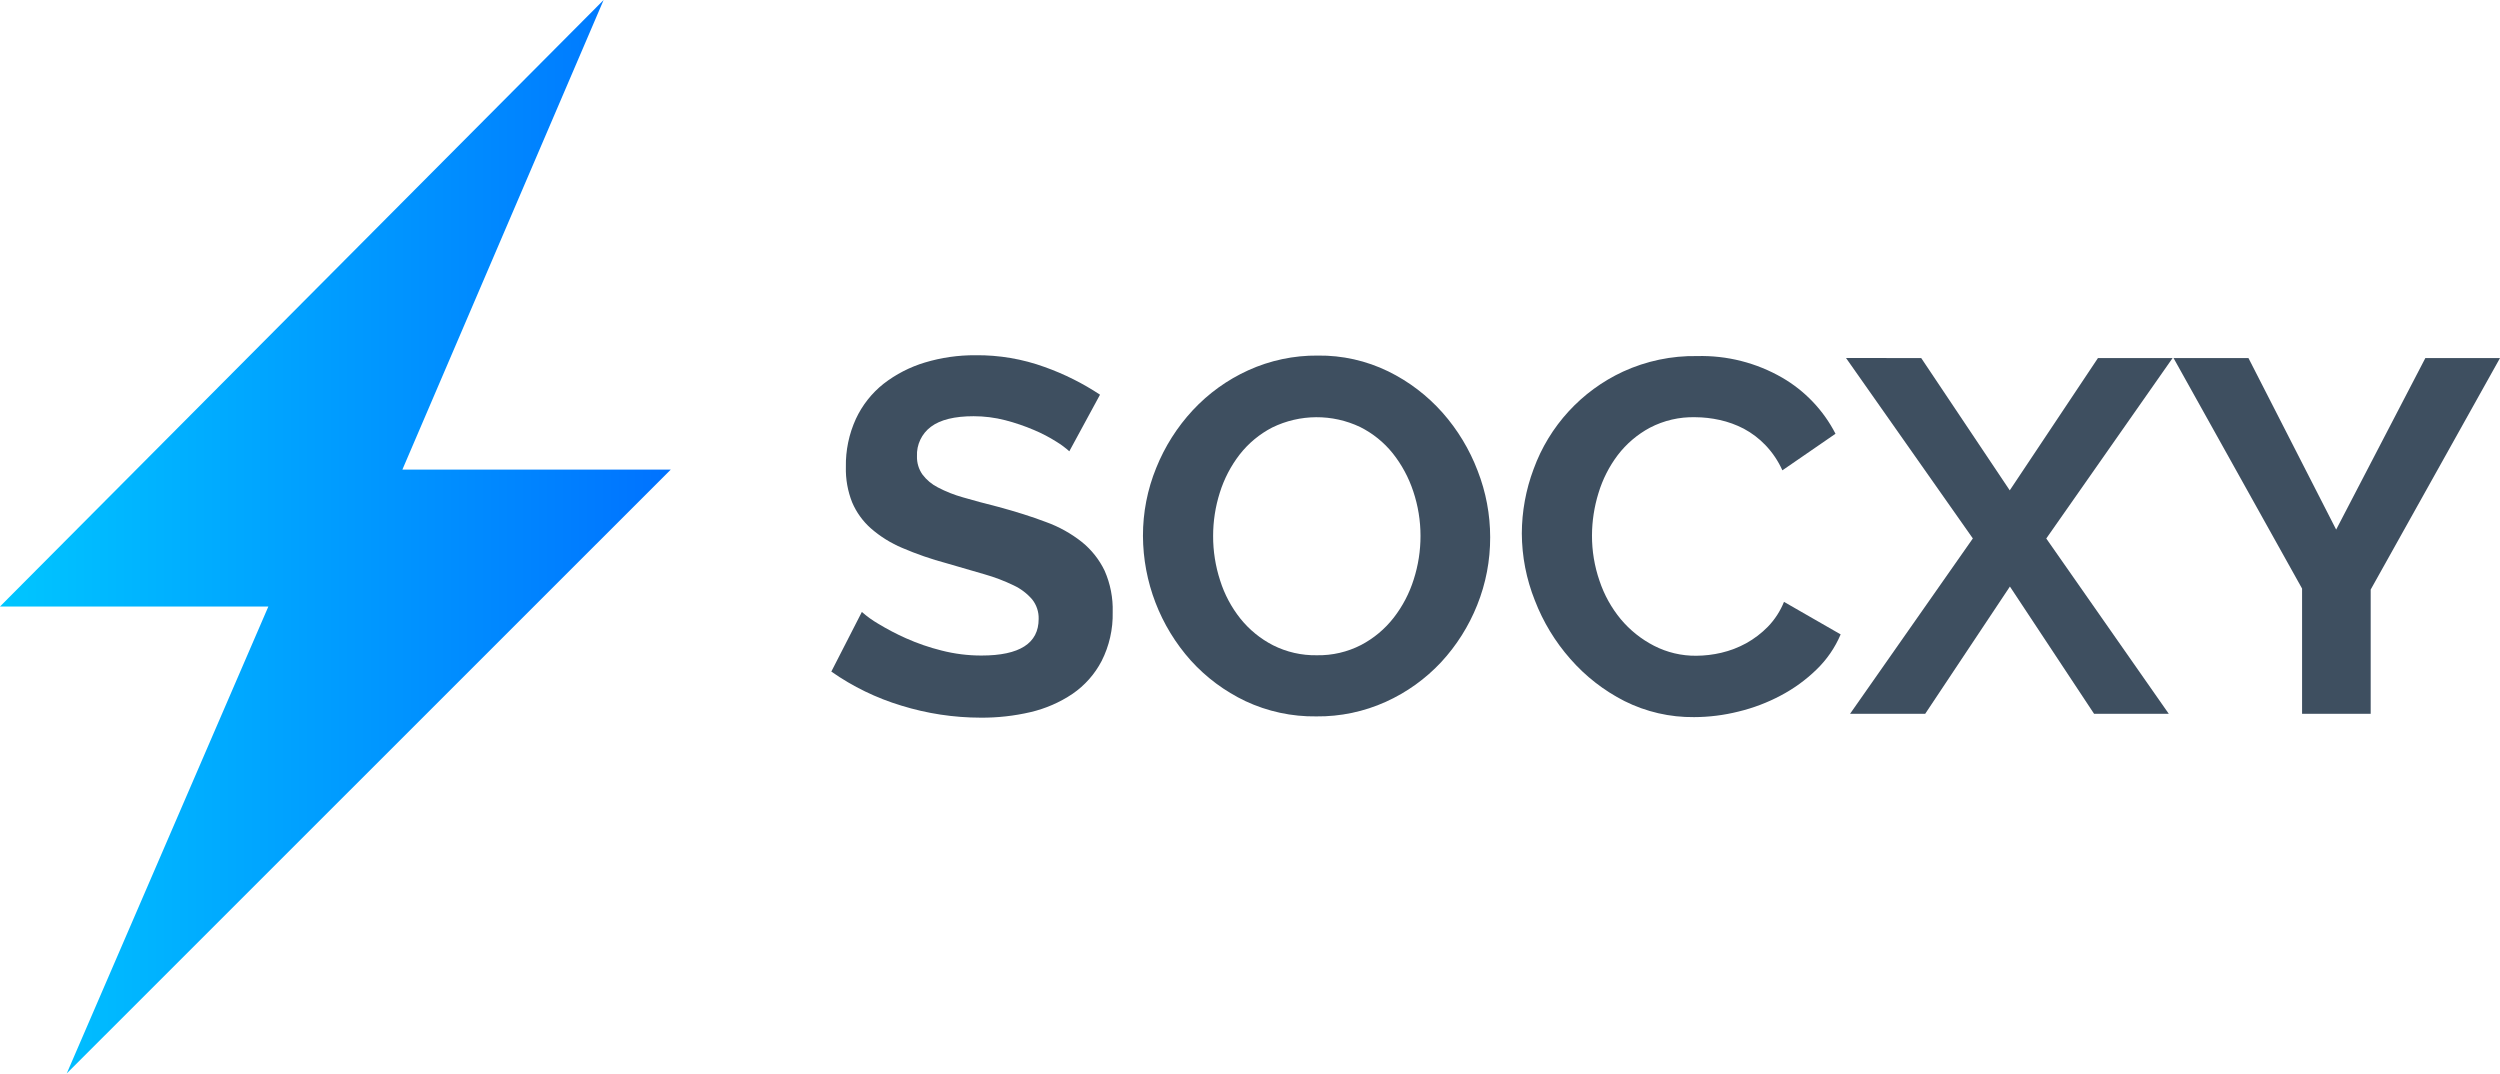
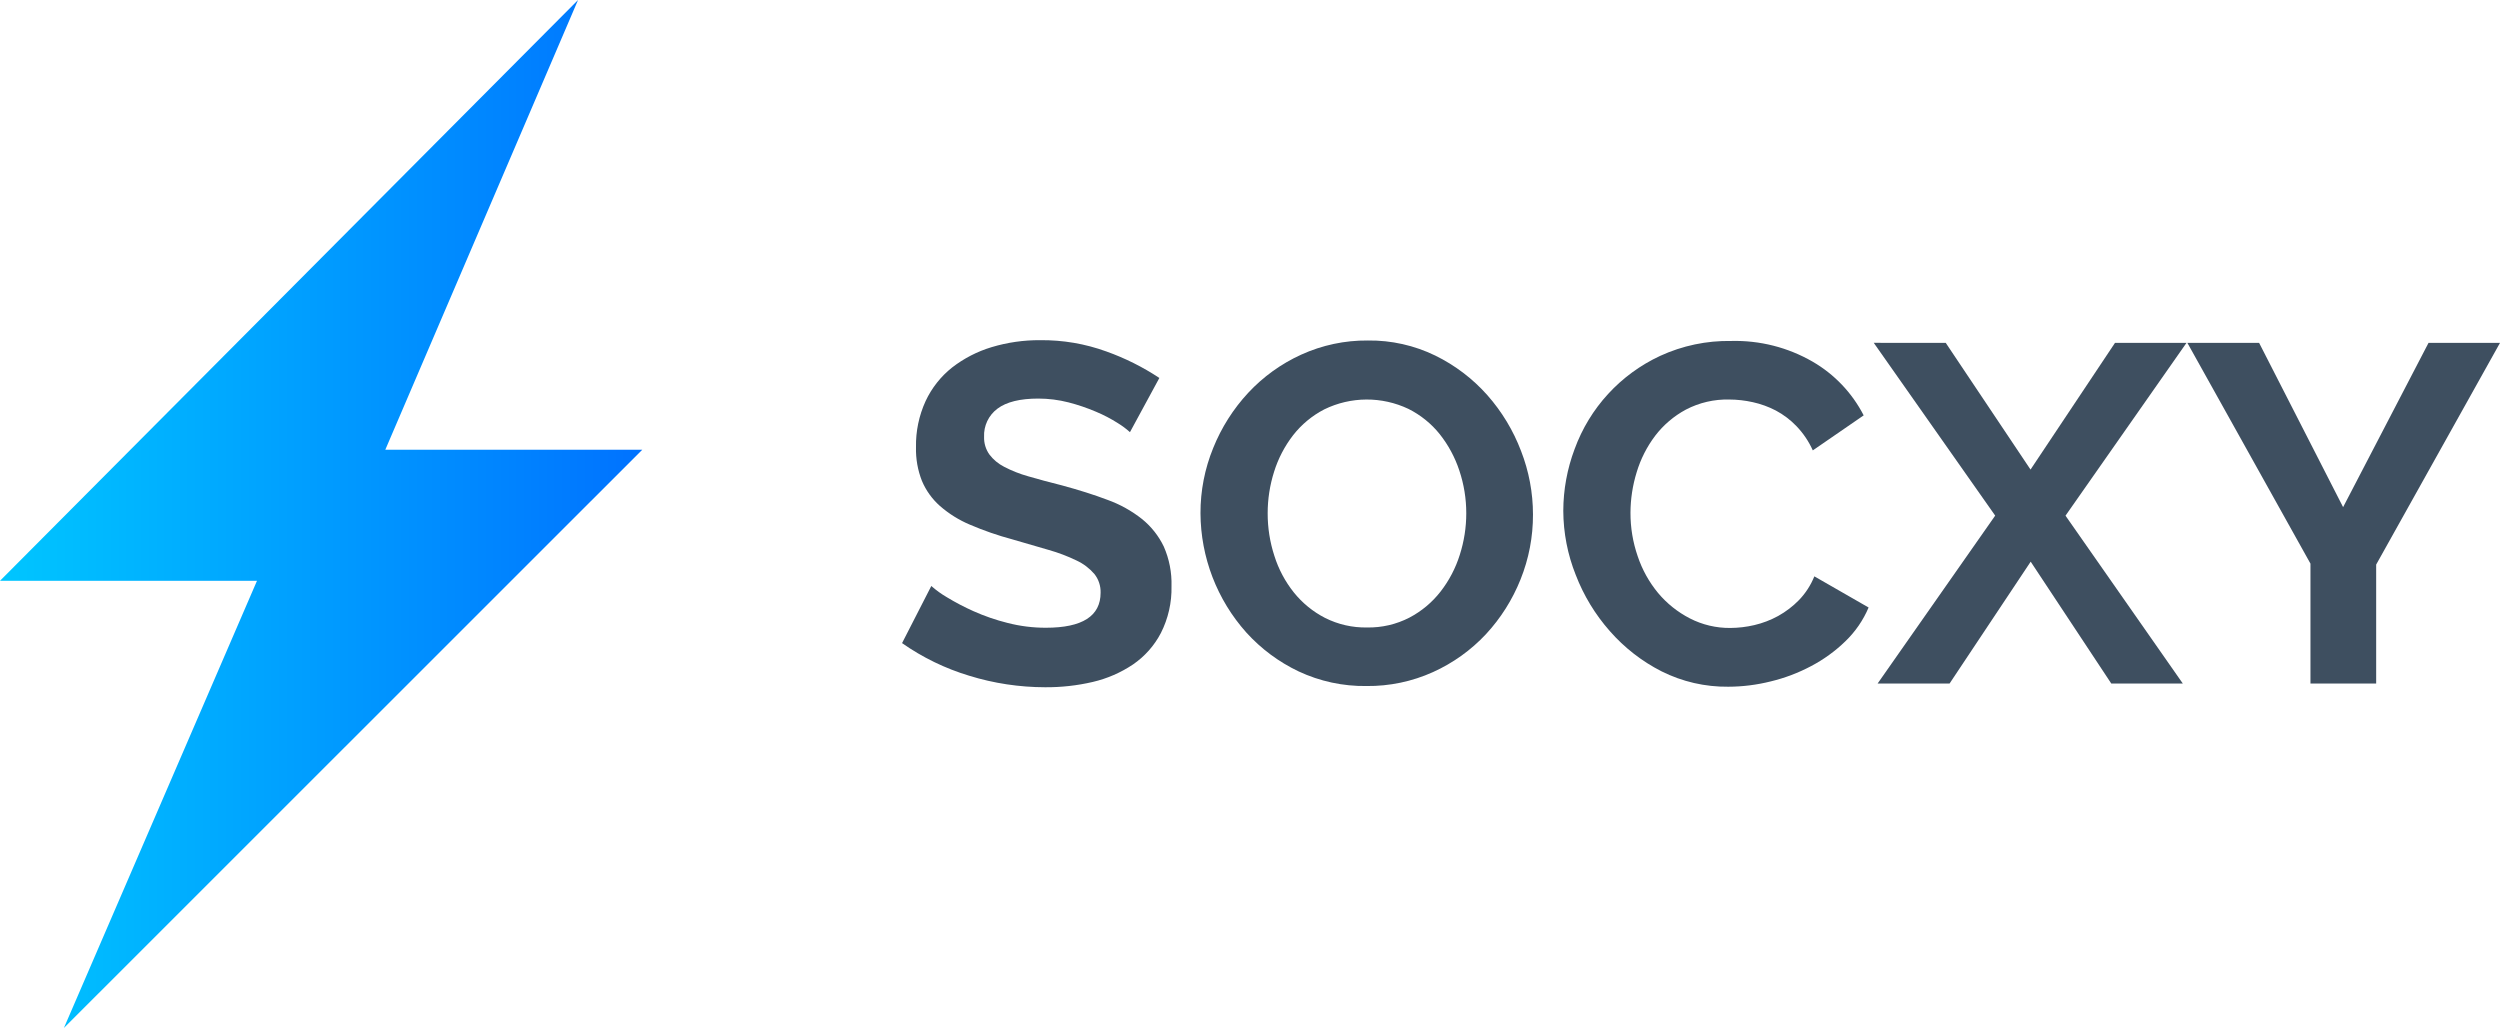
- <svg xmlns="http://www.w3.org/2000/svg" id="Camada_1" data-name="Camada 1" viewBox="0 0 451.81 194">
+ <svg xmlns="http://www.w3.org/2000/svg" id="Camada_1" data-name="Camada 1" viewBox="0 0 471.81 194">
  <defs>
    <style>.cls-1{fill-rule:evenodd;fill:url(#Gradiente_sem_nome_2);}.cls-2{fill:#3e4f60;}</style>
    <linearGradient id="Gradiente_sem_nome_2" x1="893.72" y1="-464.71" x2="1014.94" y2="-464.71" gradientTransform="translate(-202.53 1004.71)" gradientUnits="userSpaceOnUse">
      <stop offset="0" stop-color="#00c6ff" />
      <stop offset="1" stop-color="#0072ff" />
    </linearGradient>
  </defs>
  <path class="cls-1" d="M812.41,527.87h-48.5L800.28,443,691.19,552.61h48.5L703.25,637Z" transform="translate(-691.19 -443)" />
-   <path class="cls-2" d="M884.44,524.56a15.57,15.57,0,0,0-2.31-1.72,27.34,27.34,0,0,0-4.08-2.13,36.42,36.42,0,0,0-5.2-1.77,23,23,0,0,0-5.71-.72q-5.16,0-7.7,1.9a6.29,6.29,0,0,0-2.53,5.34,5.45,5.45,0,0,0,1,3.31,8.05,8.05,0,0,0,2.76,2.31,23.35,23.35,0,0,0,4.57,1.81c1.84.54,4,1.12,6.39,1.72,3.14.85,6,1.75,8.56,2.72a23.08,23.08,0,0,1,6.52,3.62,15.06,15.06,0,0,1,4.12,5.21,17.33,17.33,0,0,1,1.45,7.47,18.6,18.6,0,0,1-2,8.83,16.36,16.36,0,0,1-5.25,5.93,23,23,0,0,1-7.61,3.31,38.4,38.4,0,0,1-9,1,48.7,48.7,0,0,1-14.31-2.17,44.33,44.33,0,0,1-12.68-6.16l5.52-10.78a18.28,18.28,0,0,0,2.95,2.13,45.18,45.18,0,0,0,5,2.62,38.74,38.74,0,0,0,6.43,2.22,28.81,28.81,0,0,0,7.25.91q10.32,0,10.32-6.61a5.42,5.42,0,0,0-1.17-3.53,10,10,0,0,0-3.35-2.54,32.39,32.39,0,0,0-5.26-2q-3.07-.92-6.88-2a58.92,58.92,0,0,1-8-2.77,21,21,0,0,1-5.66-3.53,13.18,13.18,0,0,1-3.39-4.71,16.21,16.21,0,0,1-1.13-6.38,20,20,0,0,1,1.81-8.7,17.56,17.56,0,0,1,5-6.34,23,23,0,0,1,7.48-3.85,31,31,0,0,1,9.14-1.31,35.46,35.46,0,0,1,12.5,2.13,46.36,46.36,0,0,1,10,5Z" transform="translate(-691.19 -443)" />
-   <path class="cls-2" d="M929.09,572.47a29.24,29.24,0,0,1-12.82-2.76,31.67,31.67,0,0,1-9.87-7.34,34,34,0,0,1-8.65-22.51,32.29,32.29,0,0,1,2.4-12.31,33.91,33.91,0,0,1,6.61-10.42,31.48,31.48,0,0,1,10-7.2,29.71,29.71,0,0,1,12.59-2.67,28.22,28.22,0,0,1,12.72,2.85,31.9,31.9,0,0,1,9.83,7.48,34.27,34.27,0,0,1,6.34,10.5,33.07,33.07,0,0,1,2.26,12,32.55,32.55,0,0,1-2.35,12.27,33.5,33.5,0,0,1-6.52,10.32,31.33,31.33,0,0,1-10,7.16A29.7,29.7,0,0,1,929.09,572.47Zm-18.66-32.61a25.69,25.69,0,0,0,1.27,8.06,21.3,21.3,0,0,0,3.67,6.89,18.22,18.22,0,0,0,5.88,4.8,16.94,16.94,0,0,0,7.93,1.81,16.76,16.76,0,0,0,8-1.86,18.13,18.13,0,0,0,5.89-4.93,22,22,0,0,0,3.62-6.93,25.62,25.62,0,0,0,1.22-7.84,25.25,25.25,0,0,0-1.31-8.06,22.34,22.34,0,0,0-3.71-6.88,17.71,17.71,0,0,0-5.89-4.75,18.3,18.3,0,0,0-15.89.09,17.89,17.89,0,0,0-5.89,4.89,22,22,0,0,0-3.58,6.88A25.91,25.91,0,0,0,910.43,539.86Z" transform="translate(-691.19 -443)" />
-   <path class="cls-2" d="M966.22,539.41a33.34,33.34,0,0,1,2.13-11.64,31.16,31.16,0,0,1,16.16-17.61,30.8,30.8,0,0,1,13.4-2.81,29.22,29.22,0,0,1,15.36,3.9,24.81,24.81,0,0,1,9.64,10.14l-9.6,6.61a16.14,16.14,0,0,0-3.08-4.57,15.51,15.51,0,0,0-3.89-2.95,17.6,17.6,0,0,0-4.35-1.58,20.77,20.77,0,0,0-4.44-.5,16.8,16.8,0,0,0-8.19,1.9,18.06,18.06,0,0,0-5.8,4.94,21.89,21.89,0,0,0-3.49,6.88,26.23,26.23,0,0,0-1.17,7.65,24.88,24.88,0,0,0,1.36,8.2,21.64,21.64,0,0,0,3.84,6.93,19.38,19.38,0,0,0,6,4.8,16.32,16.32,0,0,0,7.65,1.81,20.26,20.26,0,0,0,4.53-.54,17.74,17.74,0,0,0,4.49-1.72,17.07,17.07,0,0,0,3.93-3,13.91,13.91,0,0,0,2.9-4.48l10.24,5.88a19.24,19.24,0,0,1-4.4,6.39,27.9,27.9,0,0,1-6.43,4.66,32.42,32.42,0,0,1-7.65,2.9,33.21,33.21,0,0,1-8,1,27.44,27.44,0,0,1-12.59-2.9A32.66,32.66,0,0,1,975,562.1a35,35,0,0,1-6.43-10.6A33,33,0,0,1,966.22,539.41Z" transform="translate(-691.19 -443)" />
-   <path class="cls-2" d="M1038.4,507.71l16,23.91,15.94-23.91h13.49L1061,540.32,1083.14,572h-13.5l-15.21-23-15.31,23h-13.58l22.19-31.69-22.92-32.61Z" transform="translate(-691.19 -443)" />
-   <path class="cls-2" d="M1097.54,507.71l15.85,31,16.12-31H1143l-23.37,41.84V572h-12.4V549.37L1084,507.71Z" transform="translate(-691.19 -443)" />
+   <path class="cls-2" d="M904.44,524.56a15.57,15.57,0,0,0-2.31-1.72,27.34,27.34,0,0,0-4.08-2.13,36.42,36.42,0,0,0-5.2-1.77,23,23,0,0,0-5.71-.72q-5.16,0-7.7,1.9a6.29,6.29,0,0,0-2.53,5.34,5.45,5.45,0,0,0,1,3.31,8.05,8.05,0,0,0,2.76,2.31,23.35,23.35,0,0,0,4.57,1.81c1.84.54,4,1.12,6.39,1.72,3.14.85,6,1.75,8.56,2.72a23.08,23.08,0,0,1,6.52,3.62,15.06,15.06,0,0,1,4.12,5.21,17.33,17.33,0,0,1,1.45,7.47,18.6,18.6,0,0,1-2,8.83,16.36,16.36,0,0,1-5.25,5.93,23,23,0,0,1-7.61,3.31,38.4,38.4,0,0,1-9,1,48.7,48.7,0,0,1-14.31-2.17,44.33,44.33,0,0,1-12.68-6.16l5.52-10.78a18.28,18.28,0,0,0,2.95,2.13,45.18,45.18,0,0,0,5,2.62,38.74,38.74,0,0,0,6.43,2.22,28.81,28.81,0,0,0,7.25.91q10.32,0,10.32-6.61a5.42,5.42,0,0,0-1.17-3.53,10,10,0,0,0-3.35-2.54,32.39,32.39,0,0,0-5.26-2q-3.07-.92-6.88-2a58.92,58.92,0,0,1-8-2.77,21,21,0,0,1-5.66-3.53,13.18,13.18,0,0,1-3.39-4.71,16.21,16.21,0,0,1-1.13-6.38,20,20,0,0,1,1.81-8.7,17.56,17.56,0,0,1,5-6.34,23,23,0,0,1,7.48-3.85,31,31,0,0,1,9.14-1.31,35.46,35.46,0,0,1,12.5,2.13,46.36,46.36,0,0,1,10,5Z" transform="translate(-691.19 -443)" />
+   <path class="cls-2" d="M949.09,572.47a29.24,29.24,0,0,1-12.82-2.76,31.67,31.67,0,0,1-9.87-7.34,34,34,0,0,1-8.65-22.51,32.29,32.29,0,0,1,2.4-12.31,33.91,33.91,0,0,1,6.61-10.42,31.48,31.48,0,0,1,10-7.2,29.71,29.71,0,0,1,12.59-2.67,28.22,28.22,0,0,1,12.72,2.85,31.9,31.9,0,0,1,9.83,7.48,34.27,34.27,0,0,1,6.34,10.5,33.07,33.07,0,0,1,2.26,12,32.55,32.55,0,0,1-2.35,12.27,33.5,33.5,0,0,1-6.52,10.32,31.33,31.33,0,0,1-10,7.16A29.7,29.7,0,0,1,949.09,572.47Zm-18.66-32.61a25.69,25.69,0,0,0,1.27,8.06,21.3,21.3,0,0,0,3.67,6.89,18.22,18.22,0,0,0,5.88,4.8,16.94,16.94,0,0,0,7.93,1.81,16.76,16.76,0,0,0,8-1.86,18.13,18.13,0,0,0,5.89-4.93,22,22,0,0,0,3.62-6.93,25.62,25.62,0,0,0,1.22-7.84,25.25,25.25,0,0,0-1.31-8.06,22.34,22.34,0,0,0-3.71-6.88,17.71,17.71,0,0,0-5.89-4.75,18.3,18.3,0,0,0-15.89.09,17.89,17.89,0,0,0-5.89,4.89,22,22,0,0,0-3.58,6.88A25.91,25.91,0,0,0,930.43,539.86Z" transform="translate(-691.19 -443)" />
+   <path class="cls-2" d="M986.22,539.41a33.34,33.34,0,0,1,2.13-11.64,31.16,31.16,0,0,1,16.16-17.61,30.8,30.8,0,0,1,13.4-2.81,29.22,29.22,0,0,1,15.36,3.9,24.81,24.81,0,0,1,9.64,10.14l-9.6,6.61a16.14,16.14,0,0,0-3.08-4.57,15.51,15.51,0,0,0-3.89-2.95,17.6,17.6,0,0,0-4.35-1.58,20.77,20.77,0,0,0-4.44-.5,16.8,16.8,0,0,0-8.19,1.9,18.06,18.06,0,0,0-5.8,4.94,21.89,21.89,0,0,0-3.49,6.88,26.23,26.23,0,0,0-1.17,7.65,24.88,24.88,0,0,0,1.36,8.2,21.64,21.64,0,0,0,3.84,6.93,19.38,19.38,0,0,0,6,4.8,16.32,16.32,0,0,0,7.65,1.81,20.26,20.26,0,0,0,4.53-.54,17.74,17.74,0,0,0,4.49-1.72,17.07,17.07,0,0,0,3.93-3,13.91,13.91,0,0,0,2.9-4.48l10.24,5.88a19.24,19.24,0,0,1-4.4,6.39,27.9,27.9,0,0,1-6.43,4.66,32.42,32.42,0,0,1-7.65,2.9,33.21,33.21,0,0,1-8,1,27.44,27.44,0,0,1-12.59-2.9A32.66,32.66,0,0,1,995,562.1a35,35,0,0,1-6.43-10.6A33,33,0,0,1,986.22,539.41Z" transform="translate(-691.19 -443)" />
+   <path class="cls-2" d="M1058.4,507.71l16,23.91,15.94-23.91h13.49L1081,540.32,1103.14,572h-13.5l-15.21-23-15.31,23h-13.58l22.19-31.69-22.92-32.61Z" transform="translate(-691.19 -443)" />
+   <path class="cls-2" d="M1117.54,507.71l15.85,31,16.12-31H1163l-23.37,41.84V572h-12.4V549.37L1104,507.71Z" transform="translate(-691.19 -443)" />
</svg>
